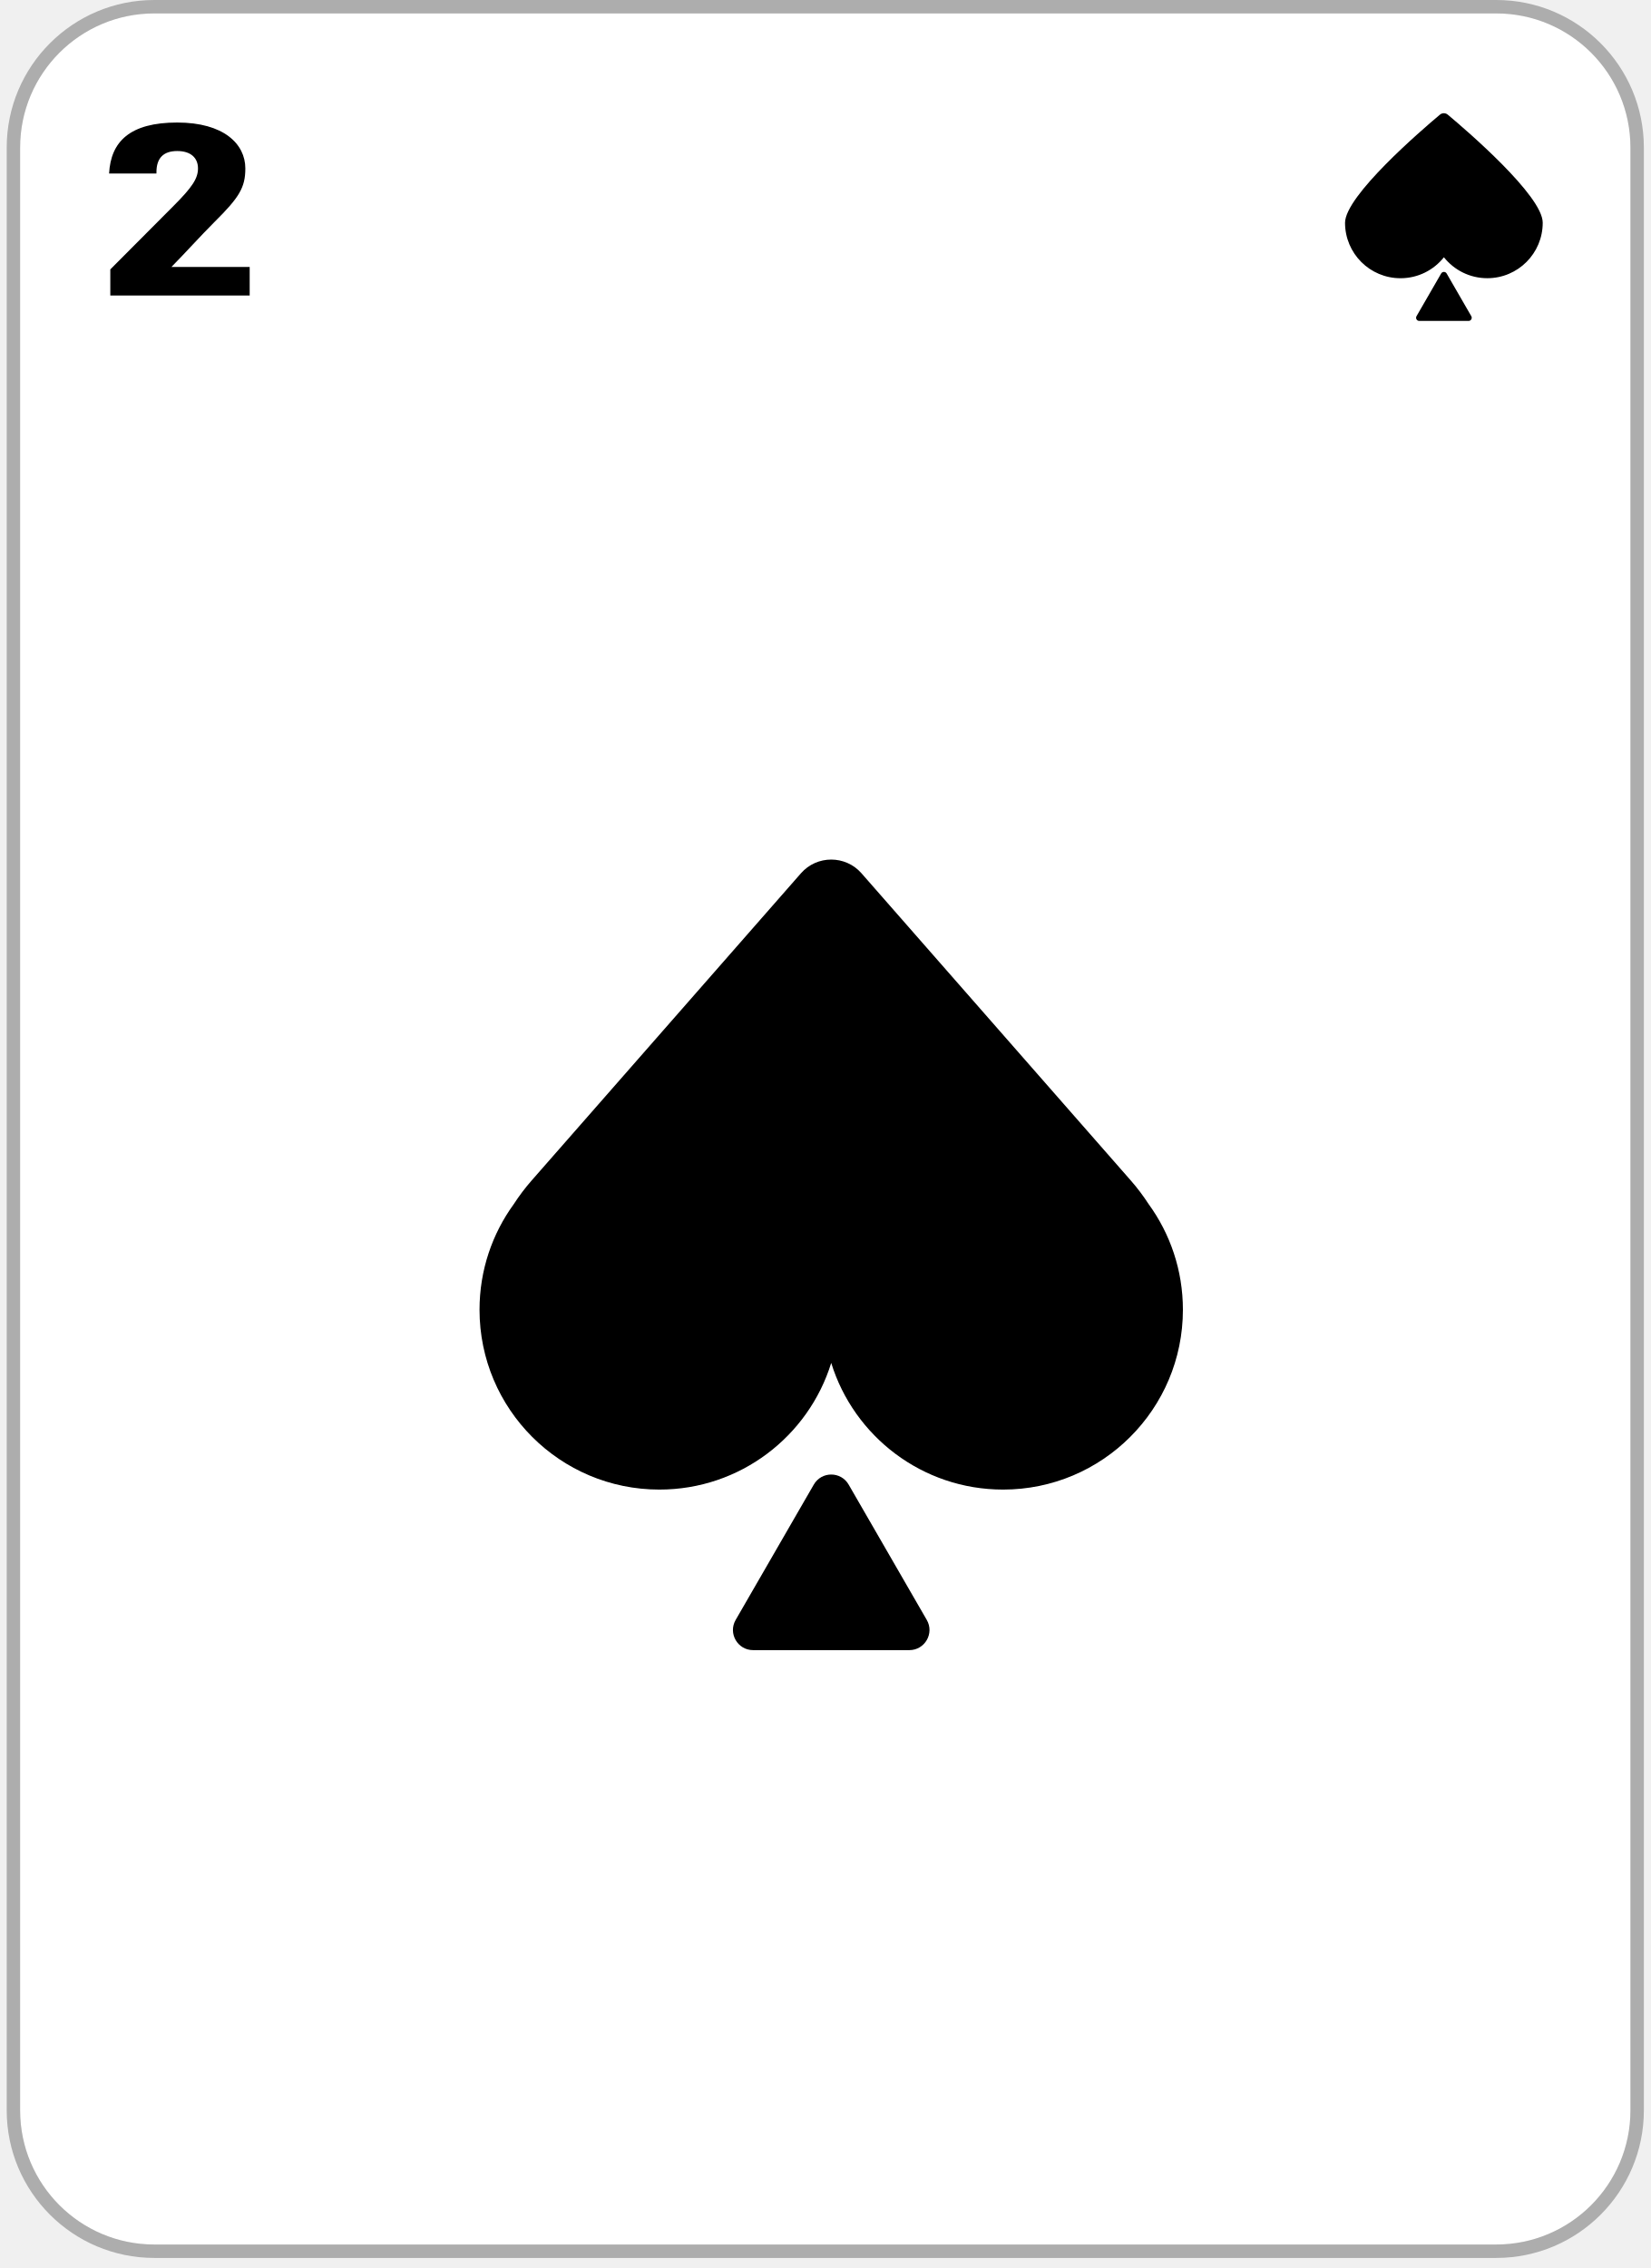
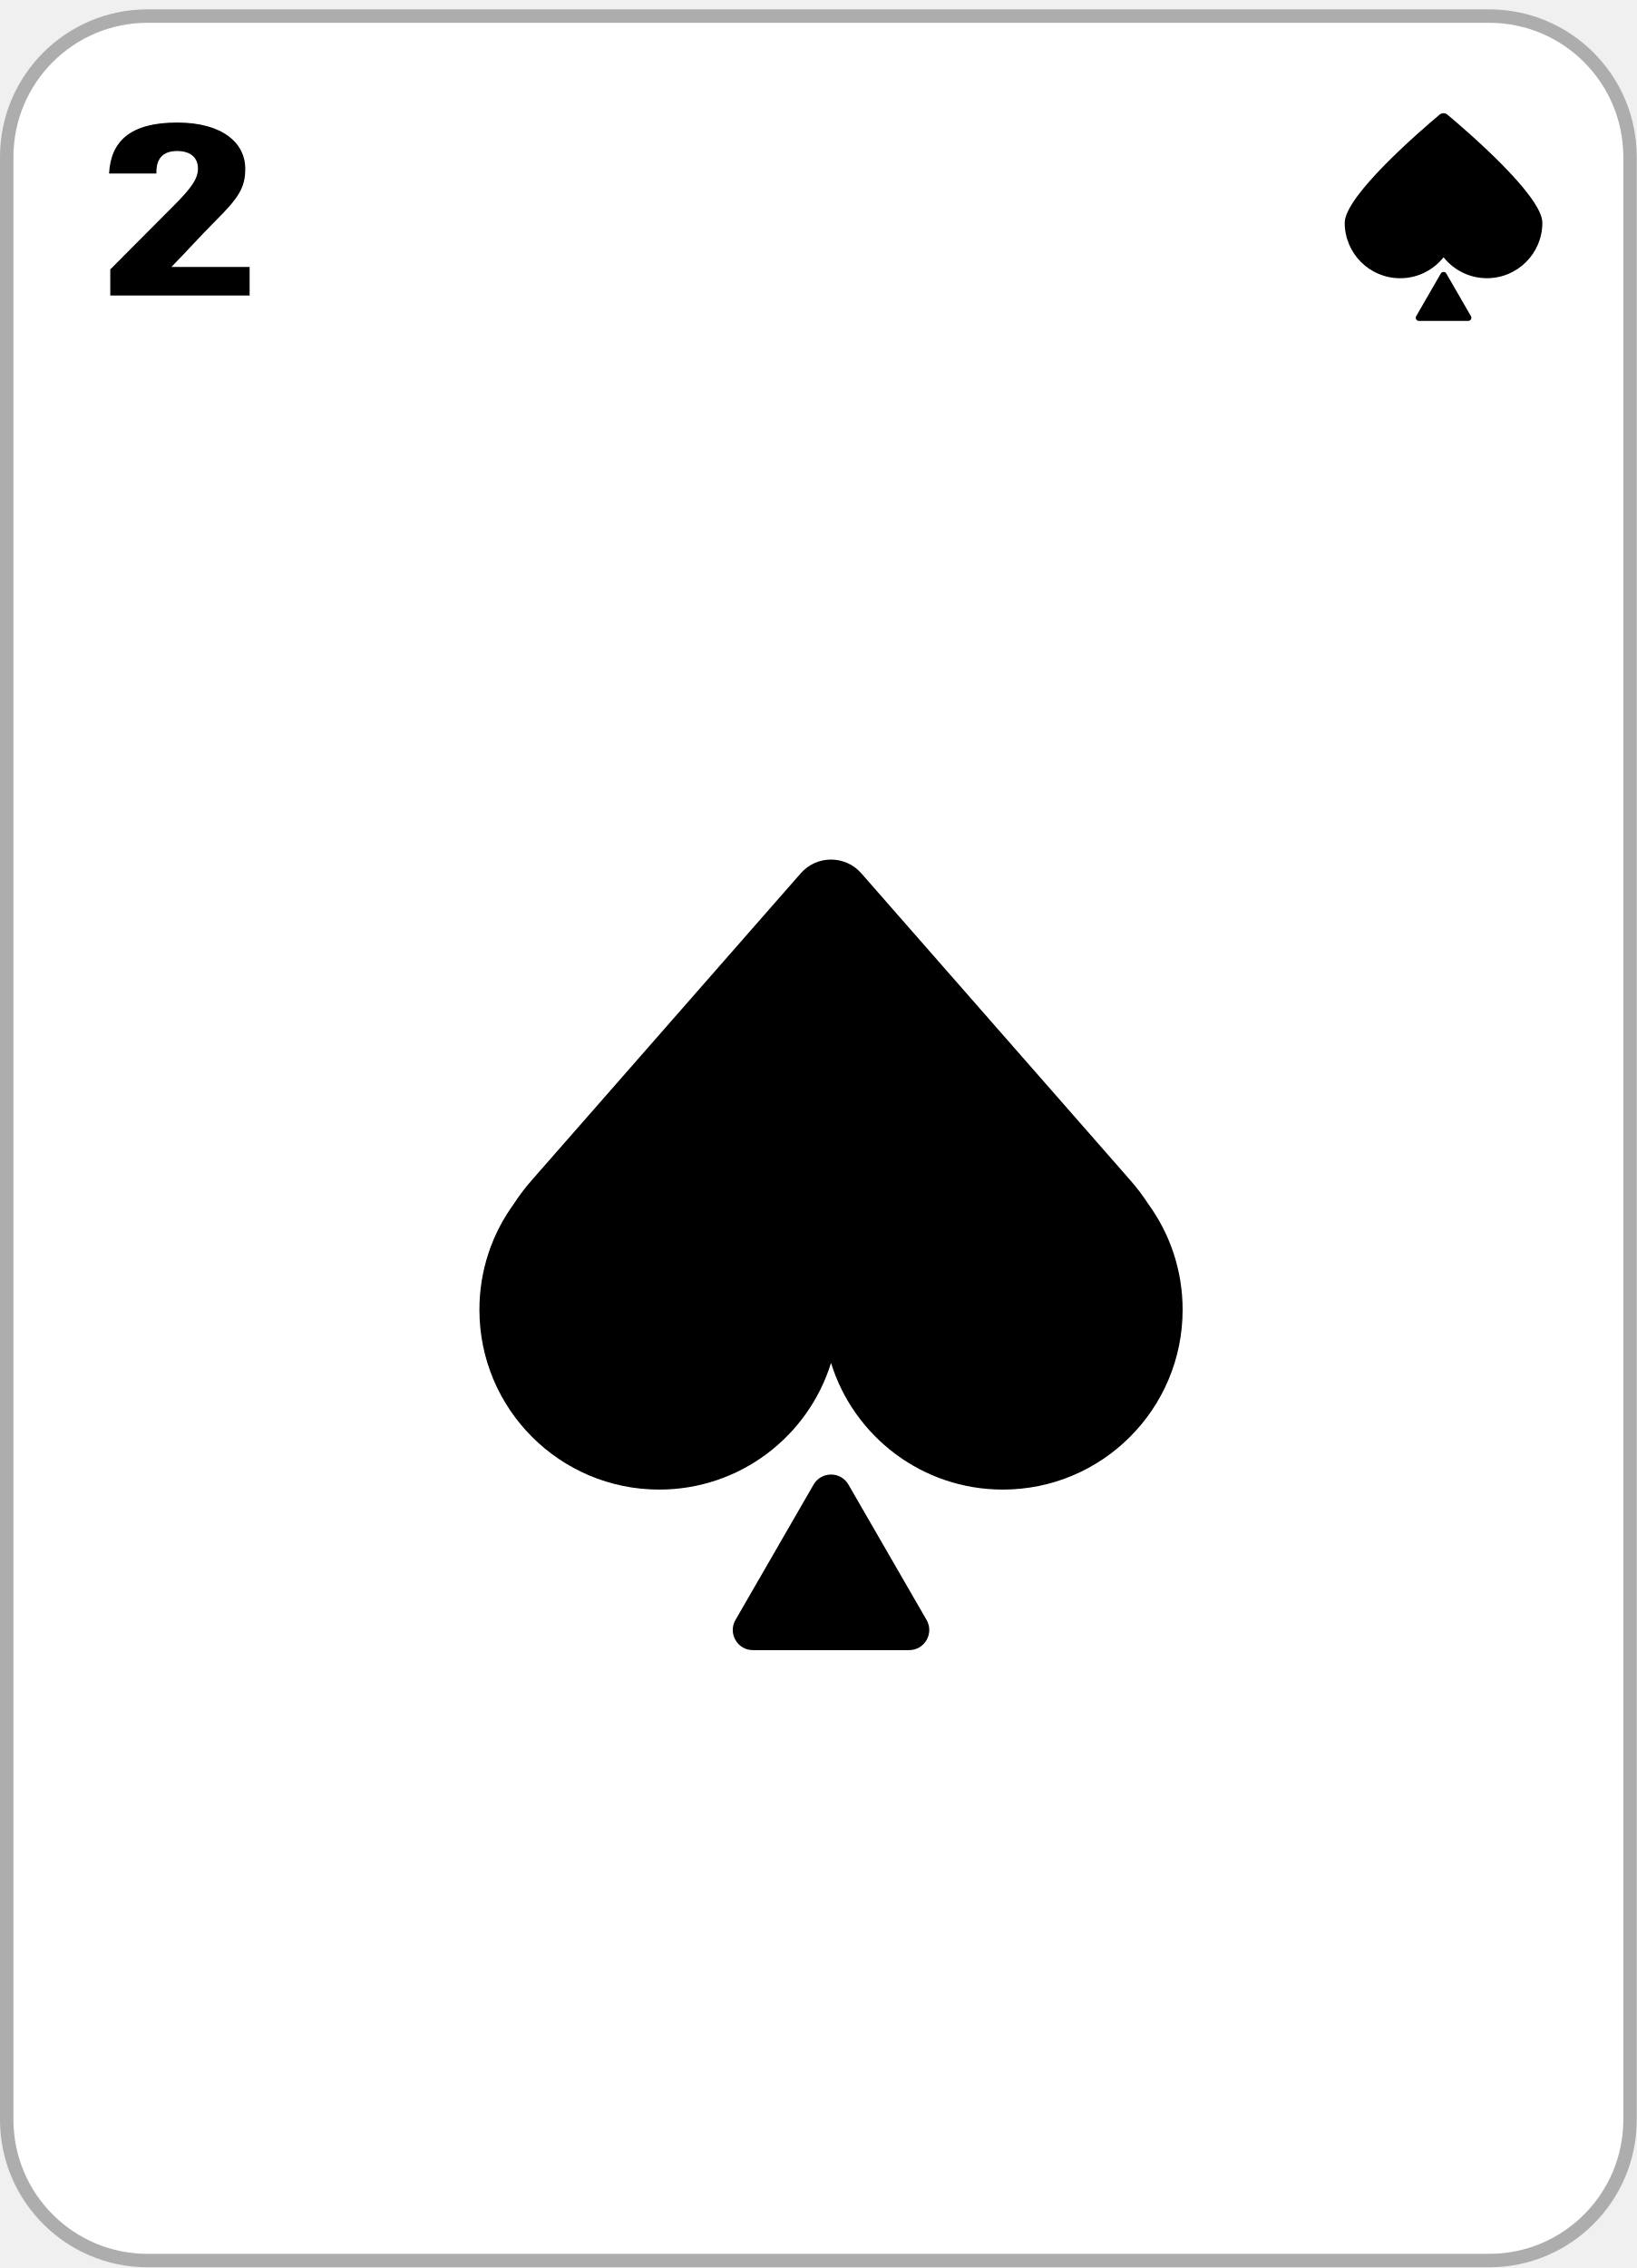
- <svg xmlns="http://www.w3.org/2000/svg" width="123" height="169" viewBox="0 0 123 169" fill="none">
+ <svg xmlns="http://www.w3.org/2000/svg" width="122" height="169" viewBox="0 0 122 169" fill="none">
  <g clip-path="url(#clip0_2109_90745)">
-     <rect x="1.5" y="1" width="120" height="166.25" rx="10" fill="white" />
-     <mask id="mask0_2109_90745" style="mask-type:alpha" maskUnits="userSpaceOnUse" x="1" y="1" width="121" height="167">
-       <rect x="1.5" y="1" width="120" height="166.25" fill="#D9D9D9" />
+     <rect x="1" y="1.697" width="120" height="166.25" rx="10" fill="white" />
+     <mask id="mask0_2109_90745" style="mask-type:alpha" maskUnits="userSpaceOnUse" x="1" y="1" width="120" height="167">
+       <rect x="1" y="1.697" width="120" height="166.25" fill="#D9D9D9" />
    </mask>
    <g mask="url(#mask0_2109_90745)">
      <path d="M8.22 22.018V20.074L12.936 15.34C14.34 13.936 14.754 13.288 14.754 12.55C14.754 11.776 14.232 11.254 13.206 11.254C12.18 11.254 11.658 11.776 11.658 12.838V12.928H8.13C8.256 10.552 9.678 9.13 13.206 9.13C16.68 9.13 18.282 10.732 18.282 12.55C18.282 13.972 17.832 14.71 15.978 16.546C14.934 17.59 13.854 18.796 12.774 19.894H18.606V22.018H8.22Z" fill="black" />
      <path d="M104.368 20.732C105.679 20.732 106.843 20.121 107.6 19.17C108.359 20.121 109.522 20.731 110.833 20.73C113.117 20.73 114.966 18.878 114.963 16.594C114.965 14.584 109.261 9.692 107.889 8.545C107.717 8.401 107.473 8.401 107.301 8.545C105.931 9.694 100.232 14.592 100.232 16.602C100.233 18.886 102.085 20.735 104.368 20.732Z" fill="black" />
      <path d="M107.395 20.379C107.486 20.222 107.713 20.222 107.804 20.379L109.641 23.561C109.732 23.718 109.618 23.914 109.437 23.914H105.762C105.581 23.914 105.468 23.718 105.558 23.561L107.395 20.379Z" fill="black" />
      <path fill-rule="evenodd" clip-rule="evenodd" d="M85.59 89.715C87.2 91.927 88.15 94.65 88.15 97.595C88.15 104.996 82.15 110.996 74.748 110.996C68.726 110.996 63.632 107.025 61.942 101.558C60.252 107.025 55.158 110.996 49.136 110.996C41.734 110.996 35.734 104.996 35.734 97.595C35.734 94.652 36.683 91.93 38.291 89.719C38.689 89.105 39.133 88.516 39.621 87.96L59.686 65.073C60.881 63.71 63.003 63.71 64.198 65.073L84.263 87.96C84.75 88.515 85.192 89.102 85.59 89.715Z" fill="black" />
      <path d="M60.643 110.625C61.22 109.625 62.664 109.625 63.241 110.625L69.063 120.709C69.641 121.709 68.919 122.959 67.764 122.959H56.12C54.965 122.959 54.244 121.709 54.821 120.709L60.643 110.625Z" fill="black" />
    </g>
  </g>
-   <rect x="1" y="0.5" width="121" height="167.25" rx="10.5" stroke="#ADADAD" />
+   <rect x="0.5" y="1.197" width="121" height="167.25" rx="10.5" stroke="#ADADAD" />
  <defs>
    <clipPath id="clip0_2109_90745">
-       <rect x="1.5" y="1" width="120" height="166.25" rx="10" fill="white" />
+       <rect x="1" y="1.697" width="120" height="166.25" rx="10" fill="white" />
    </clipPath>
  </defs>
</svg>
